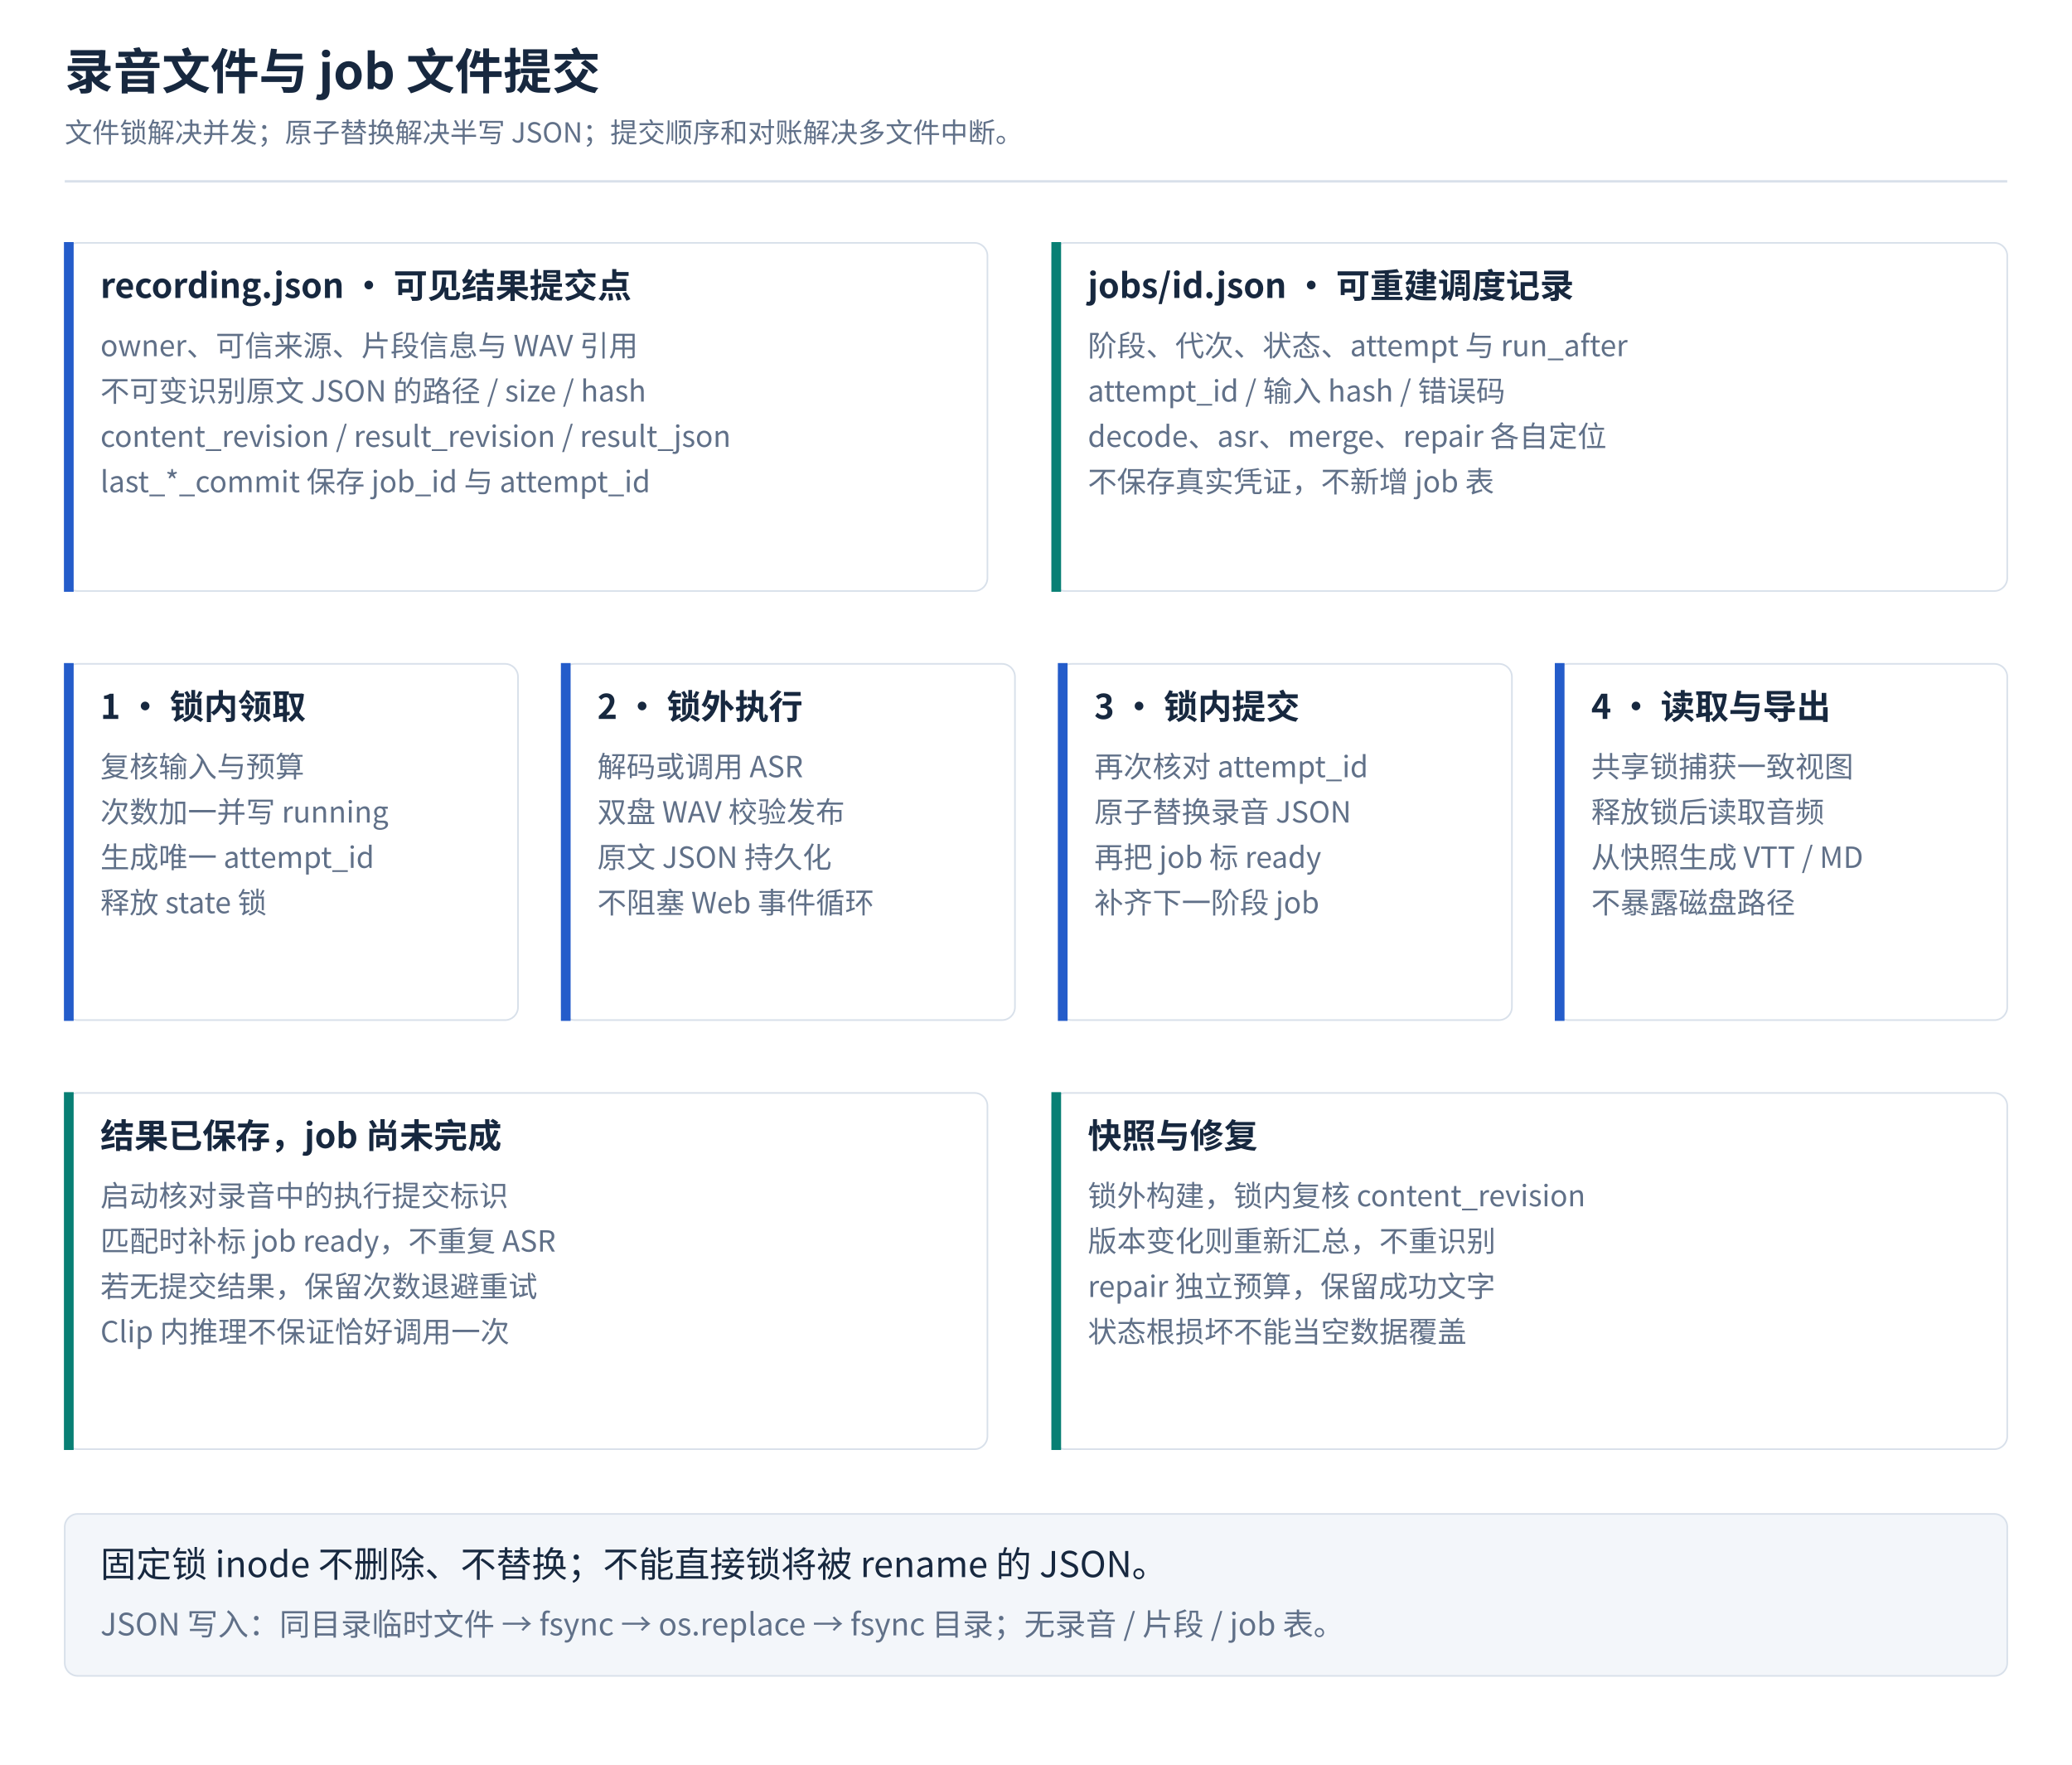
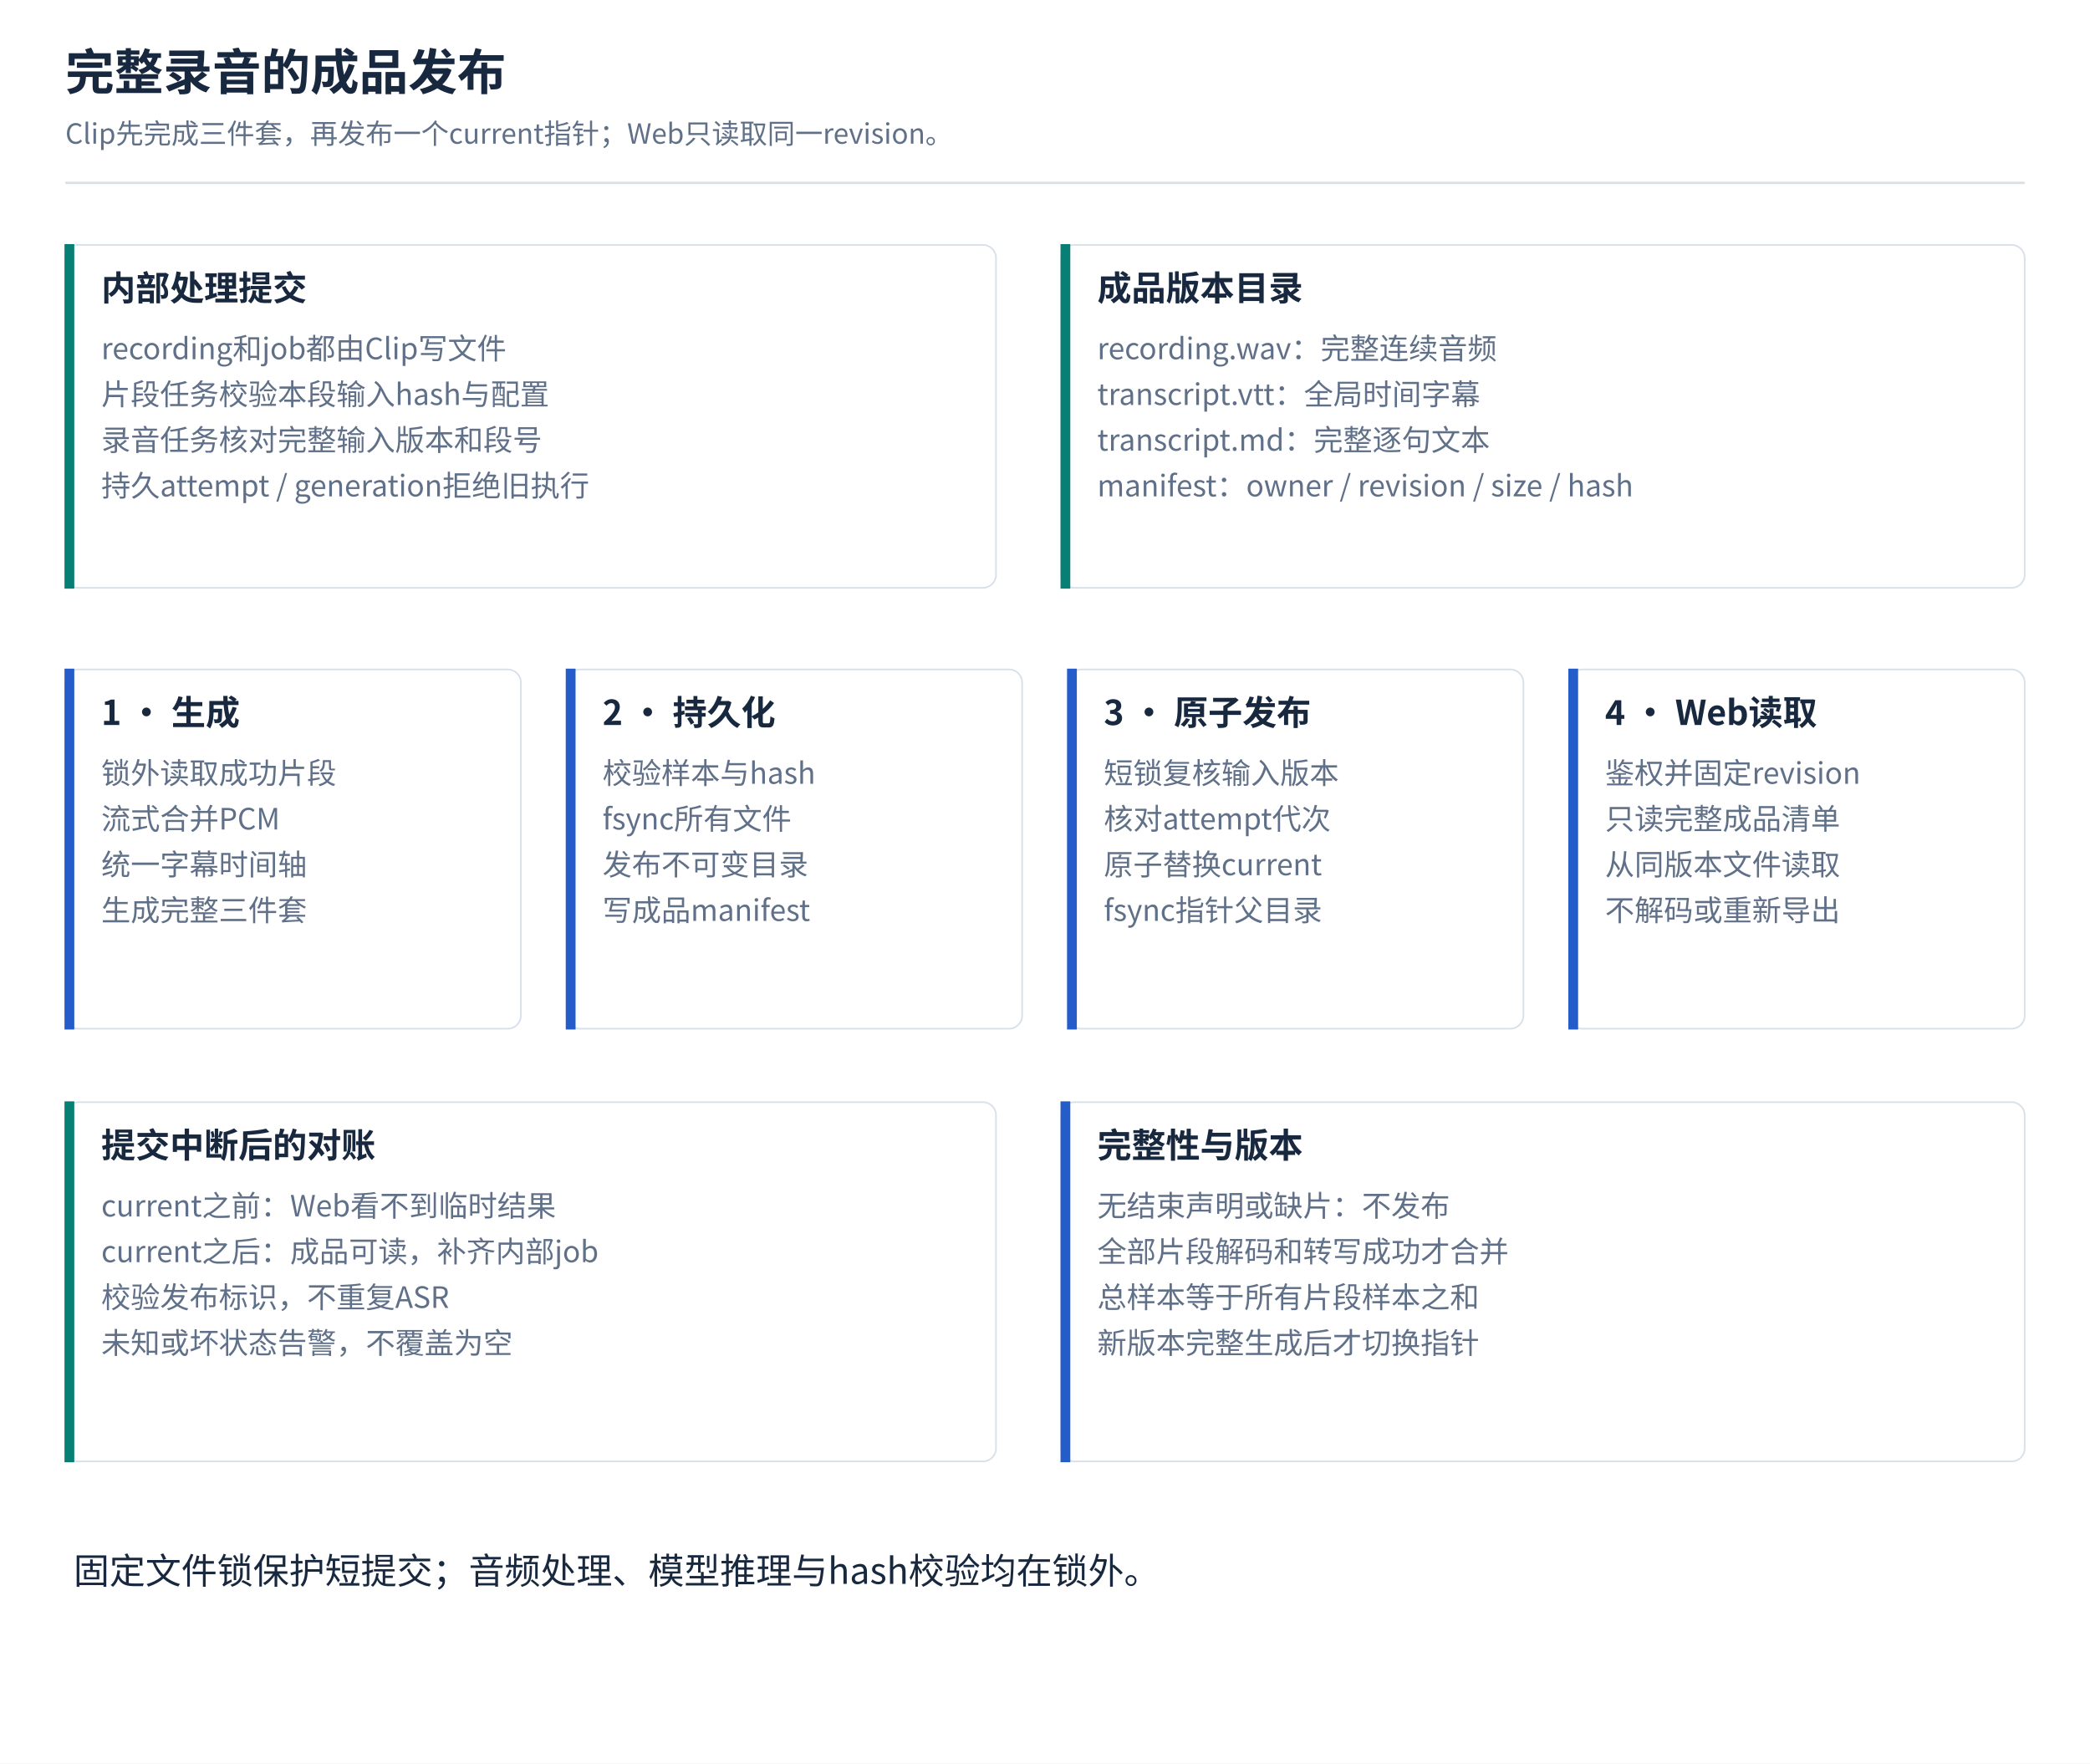
- <svg xmlns="http://www.w3.org/2000/svg" width="1280" height="1090" viewBox="0 0 1280 1090">
-   <rect width="1280" height="1090" fill="white" />
+ <svg xmlns="http://www.w3.org/2000/svg" width="1280" height="1080" viewBox="0 0 1280 1080">
+   <rect width="1280" height="1080" fill="white" />
  <g font-family="PingFang SC,Microsoft YaHei,Noto Sans CJK SC,Arial,sans-serif">
-     <text x="40" y="55" font-size="30" font-weight="600" fill="#17283f">录音文件与 job 文件提交</text>
-     <text x="40" y="88" font-size="17" font-weight="400" fill="#607088">文件锁解决并发；原子替换解决半写 JSON；提交顺序和对账解决多文件中断。</text>
+     <text x="40" y="55" font-size="30" font-weight="600" fill="#17283f">完整录音的成品发布</text>
+     <text x="40" y="88" font-size="17" font-weight="400" fill="#607088">Clip先完成三件套，再发布一个current指针；Web只读取同一revision。</text>
    <line x1="40" y1="112" x2="1240" y2="112" stroke="#d8e0ea" stroke-width="1.5" />
-     <rect x="40" y="150" width="570" height="215" rx="8" fill="white" stroke="#d8e0ea" />
-     <rect x="40" y="150" width="5" height="215" rx="0" fill="#245cca" stroke="#245cca" />
-     <text x="62" y="184" font-size="21" font-weight="600" fill="#17283f">recording.json · 可见结果提交点</text>
-     <text x="62" y="220" font-size="18" font-weight="400" fill="#607088">owner、可信来源、片段信息与 WAV 引用</text>
-     <text x="62" y="248" font-size="18" font-weight="400" fill="#607088">不可变识别原文 JSON 的路径 / size / hash</text>
-     <text x="62" y="276" font-size="18" font-weight="400" fill="#607088">content_revision / result_revision / result_json</text>
-     <text x="62" y="304" font-size="18" font-weight="400" fill="#607088">last_*_commit 保存 job_id 与 attempt_id</text>
-     <rect x="650" y="150" width="590" height="215" rx="8" fill="white" stroke="#d8e0ea" />
-     <rect x="650" y="150" width="5" height="215" rx="0" fill="#087f74" stroke="#087f74" />
-     <text x="672" y="184" font-size="21" font-weight="600" fill="#17283f">jobs/id.json · 可重建调度记录</text>
-     <text x="672" y="220" font-size="18" font-weight="400" fill="#607088">阶段、代次、状态、attempt 与 run_after</text>
-     <text x="672" y="248" font-size="18" font-weight="400" fill="#607088">attempt_id / 输入 hash / 错误码</text>
-     <text x="672" y="276" font-size="18" font-weight="400" fill="#607088">decode、asr、merge、repair 各自定位</text>
-     <text x="672" y="304" font-size="18" font-weight="400" fill="#607088">不保存真实凭证，不新增 job 表</text>
-     <rect x="40" y="410" width="280" height="220" rx="8" fill="white" stroke="#d8e0ea" />
+     <rect x="40" y="150" width="570" height="210" rx="8" fill="white" stroke="#d8e0ea" />
+     <rect x="40" y="150" width="5" height="210" rx="0" fill="#087f74" stroke="#087f74" />
+     <text x="62" y="184" font-size="21" font-weight="600" fill="#17283f">内部处理提交</text>
+     <text x="62" y="220" font-size="18" font-weight="400" fill="#607088">recording和job都由Clip写文件</text>
+     <text x="62" y="248" font-size="18" font-weight="400" fill="#607088">片段任务校验本段输入hash与配置</text>
+     <text x="62" y="276" font-size="18" font-weight="400" fill="#607088">录音任务核对完整输入版本和段号</text>
+     <text x="62" y="304" font-size="18" font-weight="400" fill="#607088">持久attempt / generation拒绝旧执行</text>
+     <rect x="650" y="150" width="590" height="210" rx="8" fill="white" stroke="#d8e0ea" />
+     <rect x="650" y="150" width="5" height="210" rx="0" fill="#087f74" stroke="#087f74" />
+     <text x="672" y="184" font-size="21" font-weight="600" fill="#17283f">成品版本目录</text>
+     <text x="672" y="220" font-size="18" font-weight="400" fill="#607088">recording.wav：完整连续音频</text>
+     <text x="672" y="248" font-size="18" font-weight="400" fill="#607088">transcript.vtt：全局时间字幕</text>
+     <text x="672" y="276" font-size="18" font-weight="400" fill="#607088">transcript.md：完整逐句文本</text>
+     <text x="672" y="304" font-size="18" font-weight="400" fill="#607088">manifest：owner / revision / size / hash</text>
+     <rect x="40" y="410" width="279" height="220" rx="8" fill="white" stroke="#d8e0ea" />
    <rect x="40" y="410" width="5" height="220" rx="0" fill="#245cca" stroke="#245cca" />
-     <text x="62" y="444" font-size="21" font-weight="600" fill="#17283f">1 · 锁内领取</text>
-     <text x="62" y="480" font-size="18" font-weight="400" fill="#607088">复核输入与预算</text>
-     <text x="62" y="508" font-size="18" font-weight="400" fill="#607088">次数加一并写 running</text>
-     <text x="62" y="536" font-size="18" font-weight="400" fill="#607088">生成唯一 attempt_id</text>
-     <text x="62" y="564" font-size="18" font-weight="400" fill="#607088">释放 state 锁</text>
-     <rect x="347" y="410" width="280" height="220" rx="8" fill="white" stroke="#d8e0ea" />
+     <text x="62" y="444" font-size="21" font-weight="600" fill="#17283f">1 · 生成</text>
+     <text x="62" y="480" font-size="18" font-weight="400" fill="#607088">锁外读取成功片段</text>
+     <text x="62" y="508" font-size="18" font-weight="400" fill="#607088">流式合并PCM</text>
+     <text x="62" y="536" font-size="18" font-weight="400" fill="#607088">统一字幕时间轴</text>
+     <text x="62" y="564" font-size="18" font-weight="400" fill="#607088">生成完整三件套</text>
+     <rect x="347" y="410" width="279" height="220" rx="8" fill="white" stroke="#d8e0ea" />
    <rect x="347" y="410" width="5" height="220" rx="0" fill="#245cca" stroke="#245cca" />
-     <text x="369" y="444" font-size="21" font-weight="600" fill="#17283f">2 · 锁外执行</text>
-     <text x="369" y="480" font-size="18" font-weight="400" fill="#607088">解码或调用 ASR</text>
-     <text x="369" y="508" font-size="18" font-weight="400" fill="#607088">双盘 WAV 校验发布</text>
-     <text x="369" y="536" font-size="18" font-weight="400" fill="#607088">原文 JSON 持久化</text>
-     <text x="369" y="564" font-size="18" font-weight="400" fill="#607088">不阻塞 Web 事件循环</text>
-     <rect x="654" y="410" width="280" height="220" rx="8" fill="white" stroke="#d8e0ea" />
+     <text x="369" y="444" font-size="21" font-weight="600" fill="#17283f">2 · 持久化</text>
+     <text x="369" y="480" font-size="18" font-weight="400" fill="#607088">校验样本与hash</text>
+     <text x="369" y="508" font-size="18" font-weight="400" fill="#607088">fsync所有文件</text>
+     <text x="369" y="536" font-size="18" font-weight="400" fill="#607088">发布不可变目录</text>
+     <text x="369" y="564" font-size="18" font-weight="400" fill="#607088">写成品manifest</text>
+     <rect x="654" y="410" width="279" height="220" rx="8" fill="white" stroke="#d8e0ea" />
    <rect x="654" y="410" width="5" height="220" rx="0" fill="#245cca" stroke="#245cca" />
-     <text x="676" y="444" font-size="21" font-weight="600" fill="#17283f">3 · 锁内提交</text>
-     <text x="676" y="480" font-size="18" font-weight="400" fill="#607088">再次核对 attempt_id</text>
-     <text x="676" y="508" font-size="18" font-weight="400" fill="#607088">原子替换录音 JSON</text>
-     <text x="676" y="536" font-size="18" font-weight="400" fill="#607088">再把 job 标 ready</text>
-     <text x="676" y="564" font-size="18" font-weight="400" fill="#607088">补齐下一阶段 job</text>
+     <text x="676" y="444" font-size="21" font-weight="600" fill="#17283f">3 · 原子发布</text>
+     <text x="676" y="480" font-size="18" font-weight="400" fill="#607088">短锁复核输入版本</text>
+     <text x="676" y="508" font-size="18" font-weight="400" fill="#607088">核对attempt代次</text>
+     <text x="676" y="536" font-size="18" font-weight="400" fill="#607088">原子替换current</text>
+     <text x="676" y="564" font-size="18" font-weight="400" fill="#607088">fsync指针父目录</text>
    <rect x="961" y="410" width="279" height="220" rx="8" fill="white" stroke="#d8e0ea" />
    <rect x="961" y="410" width="5" height="220" rx="0" fill="#245cca" stroke="#245cca" />
-     <text x="983" y="444" font-size="21" font-weight="600" fill="#17283f">4 · 读取与导出</text>
-     <text x="983" y="480" font-size="18" font-weight="400" fill="#607088">共享锁捕获一致视图</text>
-     <text x="983" y="508" font-size="18" font-weight="400" fill="#607088">释放锁后读取音频</text>
-     <text x="983" y="536" font-size="18" font-weight="400" fill="#607088">从快照生成 VTT / MD</text>
-     <text x="983" y="564" font-size="18" font-weight="400" fill="#607088">不暴露磁盘路径</text>
+     <text x="983" y="444" font-size="21" font-weight="600" fill="#17283f">4 · Web读取</text>
+     <text x="983" y="480" font-size="18" font-weight="400" fill="#607088">鉴权并固定revision</text>
+     <text x="983" y="508" font-size="18" font-weight="400" fill="#607088">只读完整成品清单</text>
+     <text x="983" y="536" font-size="18" font-weight="400" fill="#607088">从同版本文件读取</text>
+     <text x="983" y="564" font-size="18" font-weight="400" fill="#607088">不解码或重新导出</text>
    <rect x="40" y="675" width="570" height="220" rx="8" fill="white" stroke="#d8e0ea" />
    <rect x="40" y="675" width="5" height="220" rx="0" fill="#087f74" stroke="#087f74" />
-     <text x="62" y="709" font-size="21" font-weight="600" fill="#17283f">结果已保存，job 尚未完成</text>
-     <text x="62" y="745" font-size="18" font-weight="400" fill="#607088">启动核对录音中的执行提交标识</text>
-     <text x="62" y="773" font-size="18" font-weight="400" fill="#607088">匹配时补标 job ready，不重复 ASR</text>
-     <text x="62" y="801" font-size="18" font-weight="400" fill="#607088">若无提交结果，保留次数退避重试</text>
-     <text x="62" y="829" font-size="18" font-weight="400" fill="#607088">Clip 内推理不保证恰好调用一次</text>
+     <text x="62" y="709" font-size="21" font-weight="600" fill="#17283f">提交中断后的对账</text>
+     <text x="62" y="745" font-size="18" font-weight="400" fill="#607088">current之前：Web看不到临时结果</text>
+     <text x="62" y="773" font-size="18" font-weight="400" fill="#607088">current之后：成品可读，补齐内部job</text>
+     <text x="62" y="801" font-size="18" font-weight="400" fill="#607088">校验发布标识，不重复ASR</text>
+     <text x="62" y="829" font-size="18" font-weight="400" fill="#607088">未知或坏状态告警，不覆盖为空</text>
    <rect x="650" y="675" width="590" height="220" rx="8" fill="white" stroke="#d8e0ea" />
-     <rect x="650" y="675" width="5" height="220" rx="0" fill="#087f74" stroke="#087f74" />
-     <text x="672" y="709" font-size="21" font-weight="600" fill="#17283f">快照与修复</text>
-     <text x="672" y="745" font-size="18" font-weight="400" fill="#607088">锁外构建，锁内复核 content_revision</text>
-     <text x="672" y="773" font-size="18" font-weight="400" fill="#607088">版本变化则重新汇总，不重识别</text>
-     <text x="672" y="801" font-size="18" font-weight="400" fill="#607088">repair 独立预算，保留成功文字</text>
-     <text x="672" y="829" font-size="18" font-weight="400" fill="#607088">状态根损坏不能当空数据覆盖</text>
-     <rect x="40" y="935" width="1200" height="100" rx="8" fill="#f3f6fa" stroke="#d8e0ea" />
-     <text x="62" y="974" font-size="22" font-weight="400" fill="#17283f">固定锁 inode 不删除、不替换；不能直接锁将被 rename 的 JSON。</text>
-     <text x="62" y="1010" font-size="19" font-weight="400" fill="#607088">JSON 写入：同目录临时文件 → fsync → os.replace → fsync 目录；无录音 / 片段 / job 表。</text>
+     <rect x="650" y="675" width="5" height="220" rx="0" fill="#245cca" stroke="#245cca" />
+     <text x="672" y="709" font-size="21" font-weight="600" fill="#17283f">完整性与版本</text>
+     <text x="672" y="745" font-size="18" font-weight="400" fill="#607088">无结束声明或缺片：不发布</text>
+     <text x="672" y="773" font-size="18" font-weight="400" fill="#607088">全部片段解码和转写成功才合并</text>
+     <text x="672" y="801" font-size="18" font-weight="400" fill="#607088">总样本等于所有片段样本之和</text>
+     <text x="672" y="829" font-size="18" font-weight="400" fill="#607088">新版本完整生成后才切换指针</text>
+     <text x="45" y="970" font-size="22" font-weight="400" fill="#17283f">固定文件锁保护短提交；音频处理、模型推理与hash校验均在锁外。</text>
  </g>
</svg>
